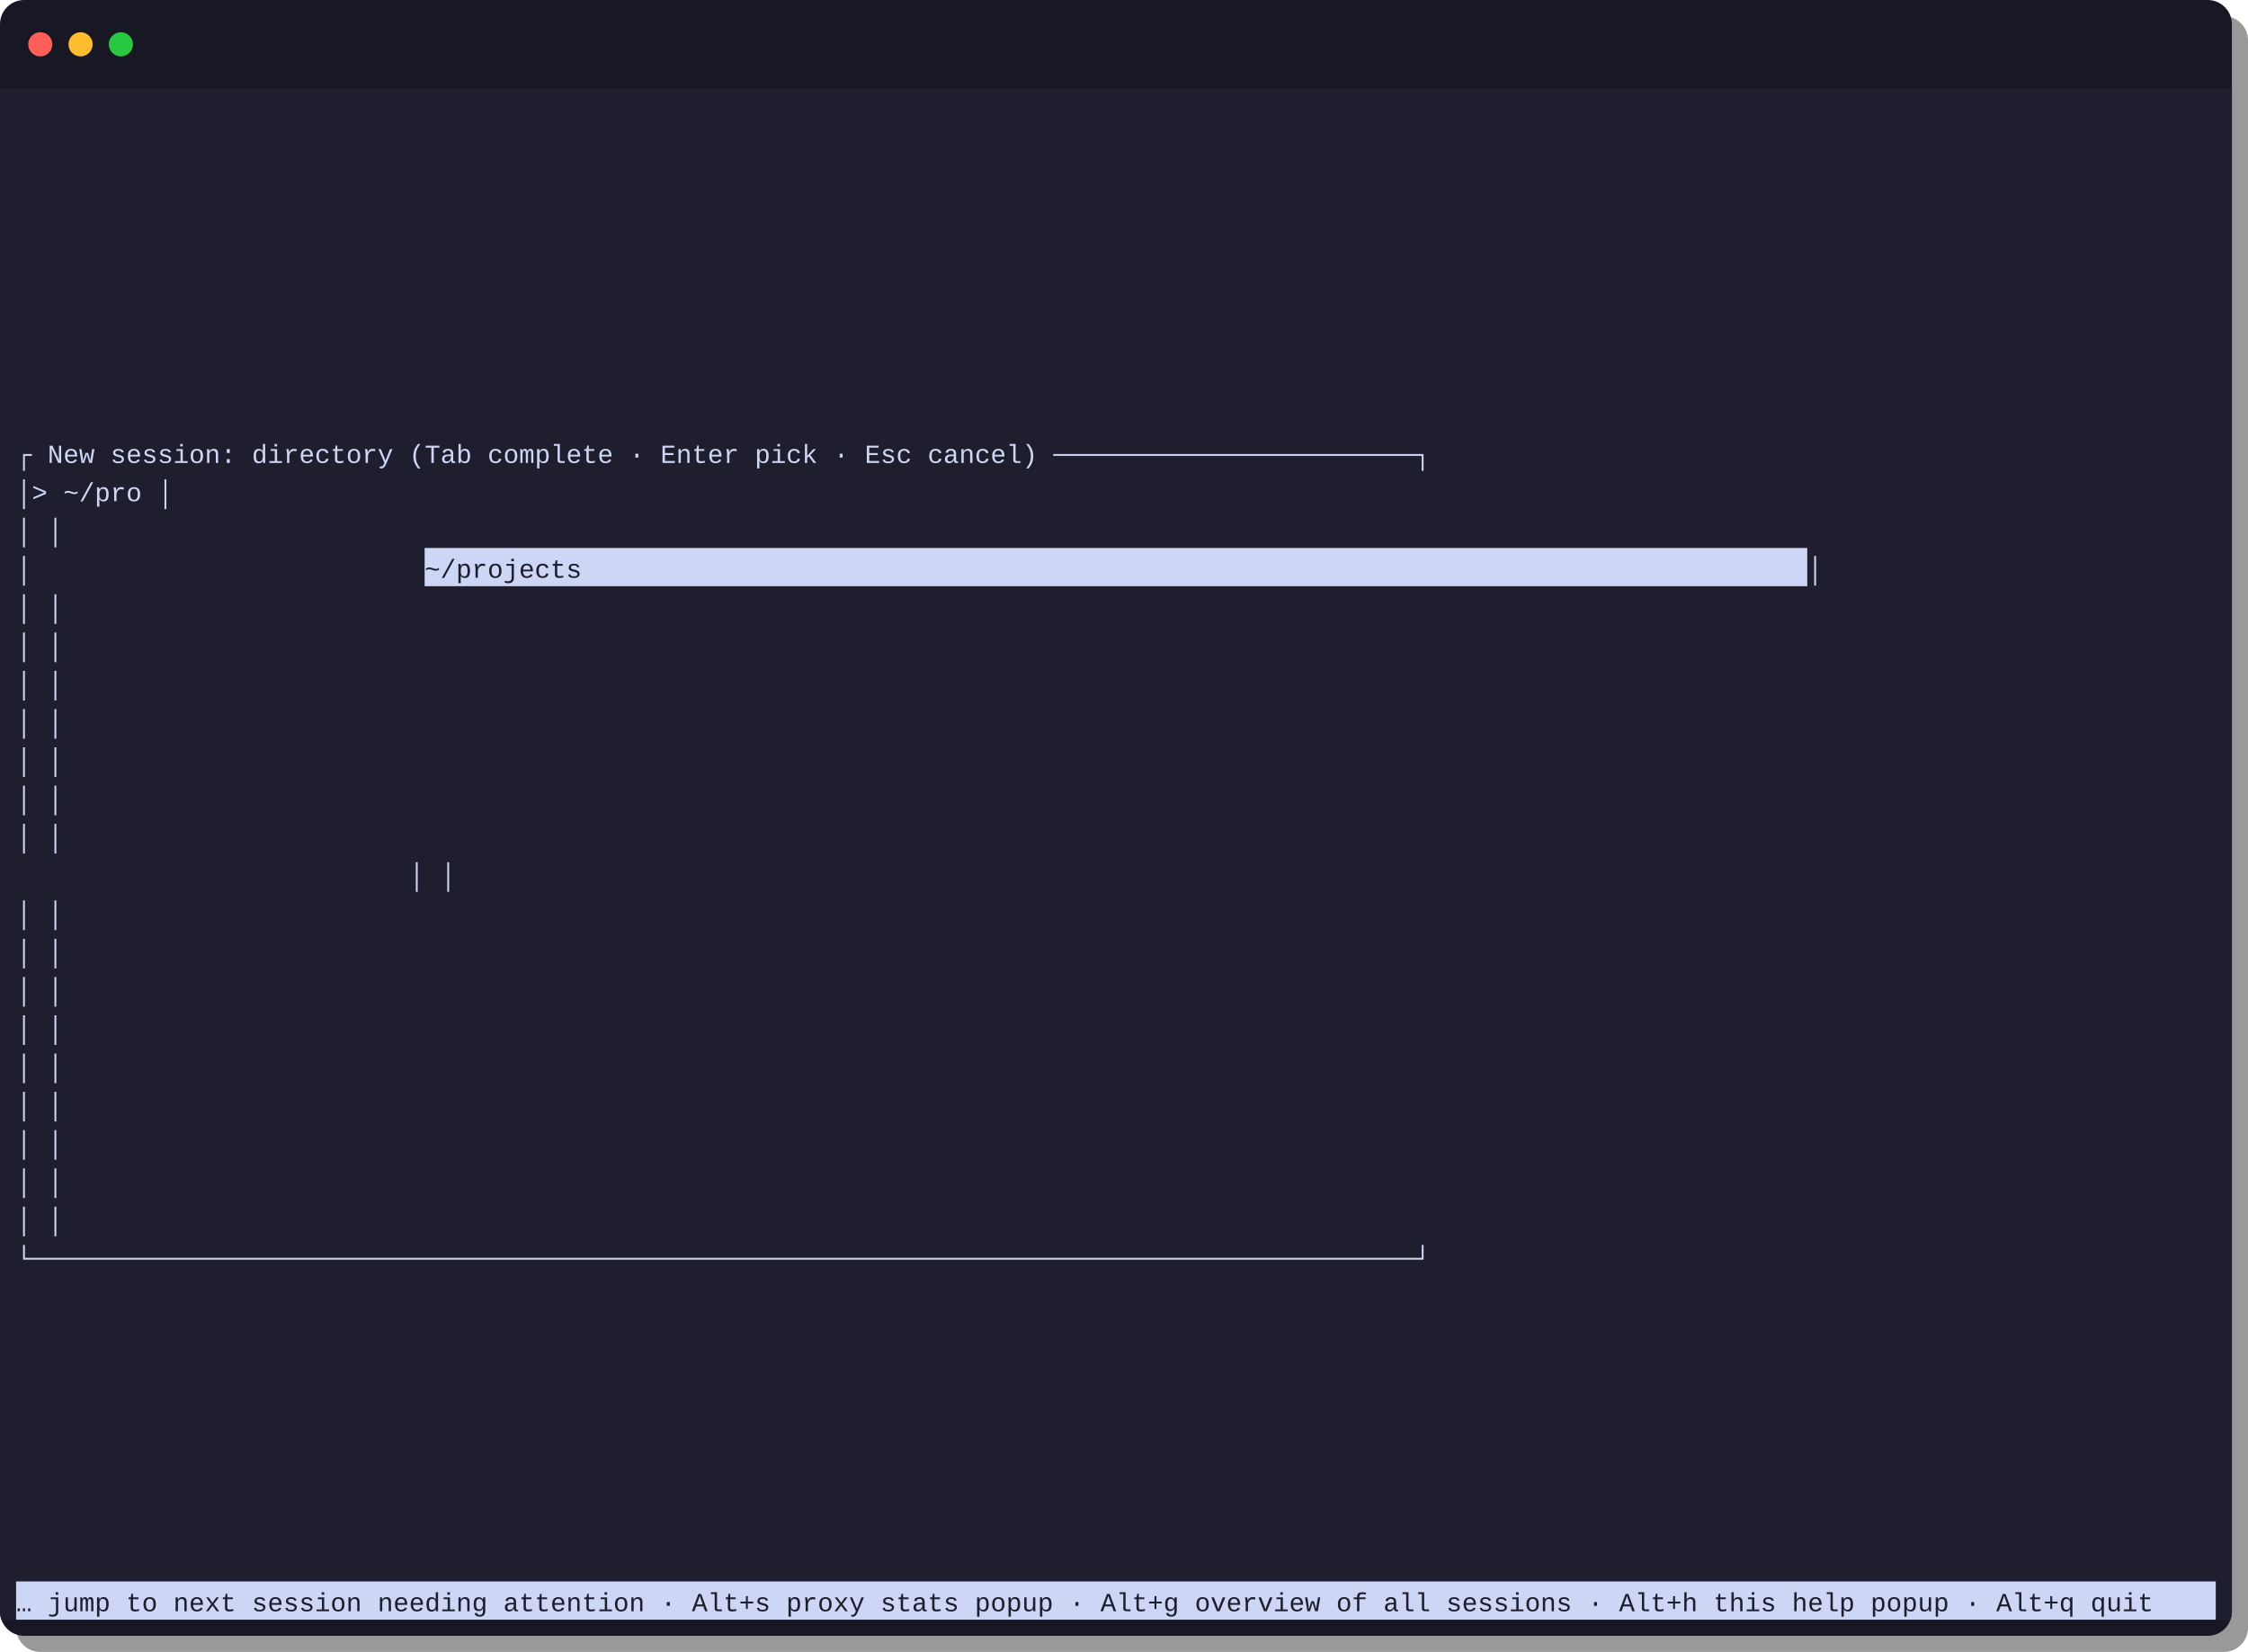
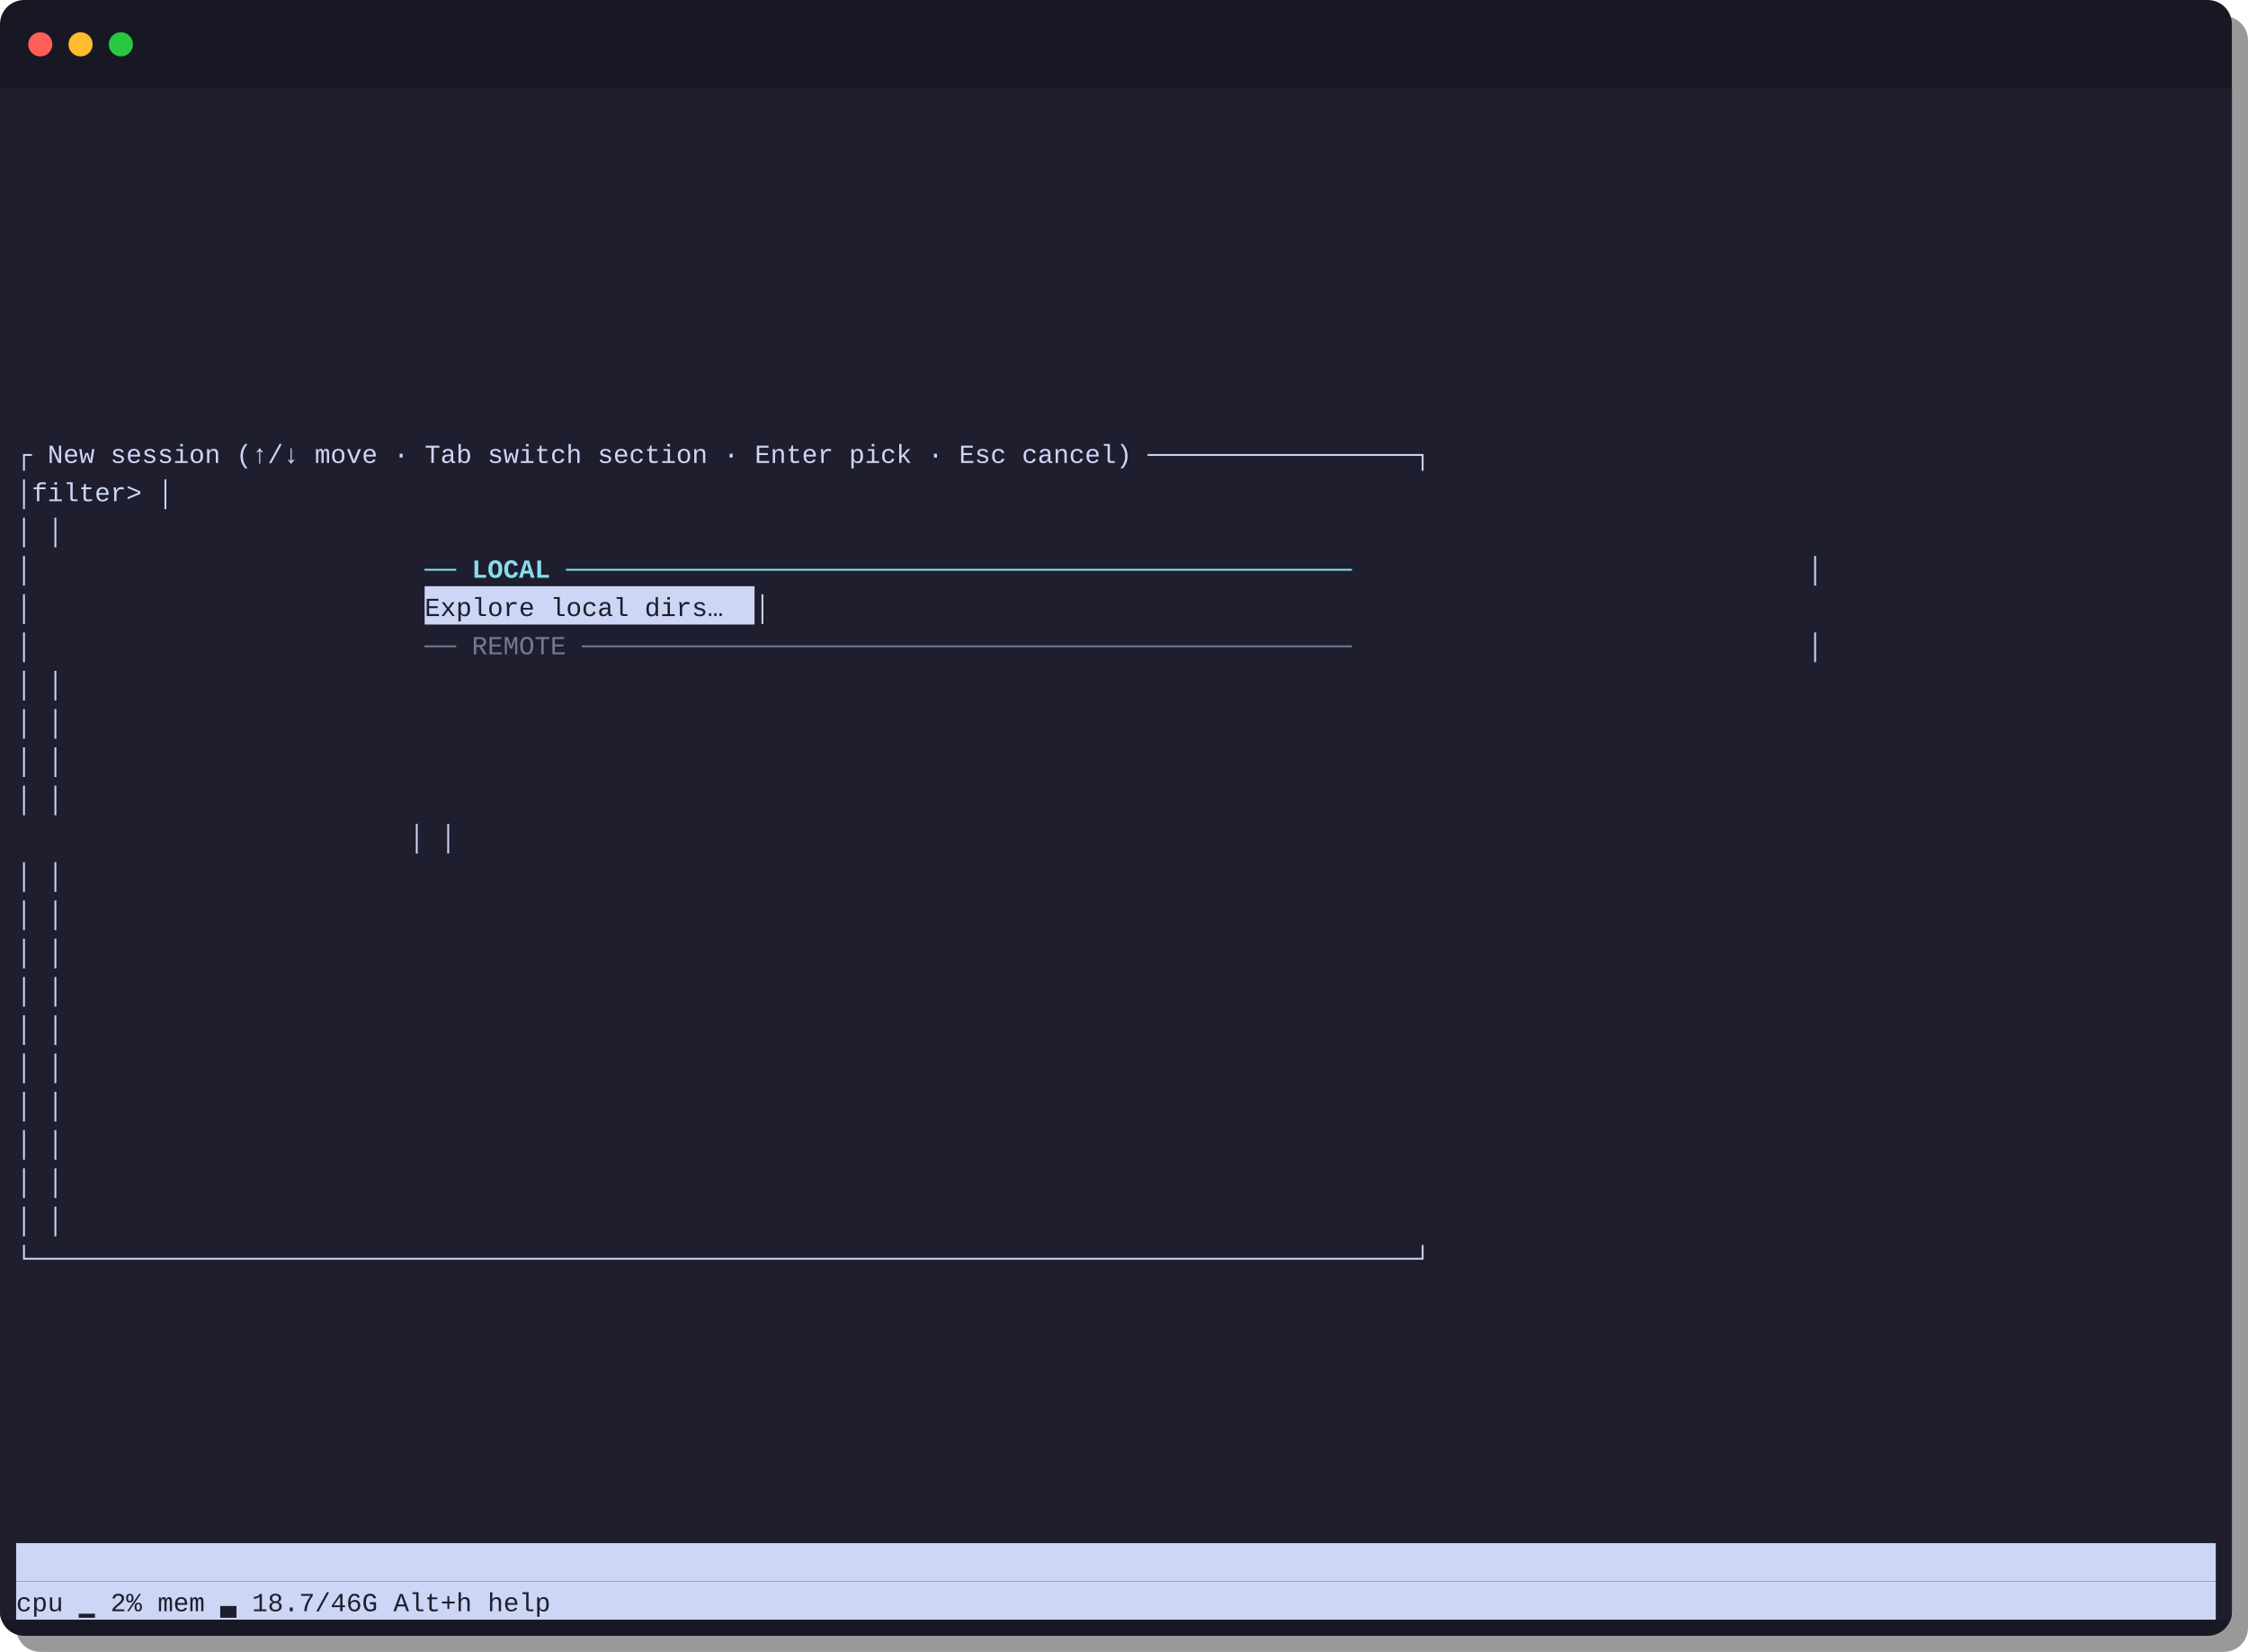
<svg xmlns="http://www.w3.org/2000/svg" width="1116" height="820" viewBox="0 0 1116 820">
  <defs>
    <style>.t { font-family: 'JetBrains Mono', 'Cascadia Code', 'Fira Code', 'Source Code Pro', 'Consolas', 'Courier New', monospace; font-size: 13px; font-feature-settings: 'liga' 0; }</style>
    <clipPath id="wc">
      <rect width="1108" height="812" rx="12" ry="12" />
    </clipPath>
  </defs>
  <rect x="8" y="8" width="1108" height="812" rx="12" ry="12" fill="rgba(0,0,0,0.40)" />
  <rect width="1108" height="812" rx="12" ry="12" fill="#181825" />
  <circle cx="20" cy="22" r="6" fill="#ff5f57" />
  <circle cx="40" cy="22" r="6" fill="#febc2e" />
  <circle cx="60" cy="22" r="6" fill="#28c840" />
  <g clip-path="url(#wc)">
    <rect y="44" width="1108" height="760" fill="#1e1e2e" />
-     <rect x="210.8" y="272.0" width="686.4" height="19.0" fill="#cdd6f4" />
+     <rect x="210.8" y="291.0" width="163.8" height="19.0" fill="#cdd6f4" />
+     <rect x="8.0" y="766.0" width="1092.0" height="19.0" fill="#cdd6f4" />
    <rect x="8.0" y="785.0" width="1092.0" height="19.0" fill="#cdd6f4" />
    <text y="58.8" class="t" />
    <text y="77.8" class="t" />
    <text y="96.8" class="t" />
    <text y="115.8" class="t" />
    <text y="134.8" class="t" />
    <text y="153.8" class="t" />
    <text y="172.8" class="t" />
    <text y="191.8" class="t" />
    <text y="210.8" class="t" />
    <text y="229.8" class="t">
-       <tspan x="8.0" style="fill:#cdd6f4">                         ┌ New session: directory (Tab complete · Enter pick · Esc cancel) ───────────────────────┐                         </tspan>
+       <tspan x="8.0" style="fill:#cdd6f4">                         ┌ New session (↑/↓ move · Tab switch section · Enter pick · Esc cancel) ─────────────────┐                         </tspan>
    </text>
    <text y="248.8" class="t">
-       <tspan x="8.0" style="fill:#cdd6f4">                         │&gt; ~/pro                                                                                 │                         </tspan>
+       <tspan x="8.0" style="fill:#cdd6f4">                         │filter&gt;                                                                                 │                         </tspan>
    </text>
    <text y="267.8" class="t">
      <tspan x="8.0" style="fill:#cdd6f4">                         │                                                                                        │                         </tspan>
    </text>
    <text y="286.8" class="t">
      <tspan x="8.0" style="fill:#cdd6f4">                         │</tspan>
-       <tspan x="210.8" style="fill:#1e1e2e">~/projects                                                                              </tspan>
+       <tspan x="210.8" style="fill:#89dceb;font-weight:bold">── LOCAL ──────────────────────────────────────────────────                             </tspan>
      <tspan x="897.2" style="fill:#cdd6f4">│                         </tspan>
    </text>
    <text y="305.8" class="t">
-       <tspan x="8.0" style="fill:#cdd6f4">                         │                                                                                        │                         </tspan>
+       <tspan x="8.0" style="fill:#cdd6f4">                         │</tspan>
+       <tspan x="210.8" style="fill:#1e1e2e">  Explore local dirs…</tspan>
+       <tspan x="374.6" style="fill:#cdd6f4">                                                                   │                         </tspan>
    </text>
    <text y="324.8" class="t">
-       <tspan x="8.0" style="fill:#cdd6f4">                         │                                                                                        │                         </tspan>
+       <tspan x="8.0" style="fill:#cdd6f4">                         │</tspan>
+       <tspan x="210.8" style="fill:#757a91">── REMOTE ─────────────────────────────────────────────────                             </tspan>
+       <tspan x="897.2" style="fill:#cdd6f4">│                         </tspan>
    </text>
    <text y="343.8" class="t">
      <tspan x="8.0" style="fill:#cdd6f4">                         │                                                                                        │                         </tspan>
    </text>
    <text y="362.8" class="t">
      <tspan x="8.0" style="fill:#cdd6f4">                         │                                                                                        │                         </tspan>
    </text>
    <text y="381.8" class="t">
      <tspan x="8.0" style="fill:#cdd6f4">                         │                                                                                        │                         </tspan>
    </text>
    <text y="400.8" class="t">
      <tspan x="8.0" style="fill:#cdd6f4">                         │                                                                                        │                         </tspan>
    </text>
    <text y="419.8" class="t">
-       <tspan x="8.0" style="fill:#cdd6f4">                         │                                                                                        │                         </tspan>
+       <tspan x="203.0" style="fill:#cdd6f4">│                                                                                        │</tspan>
    </text>
    <text y="438.8" class="t">
-       <tspan x="203.0" style="fill:#cdd6f4">│                                                                                        │</tspan>
+       <tspan x="8.0" style="fill:#cdd6f4">                         │                                                                                        │                         </tspan>
    </text>
    <text y="457.8" class="t">
      <tspan x="8.0" style="fill:#cdd6f4">                         │                                                                                        │                         </tspan>
    </text>
    <text y="476.8" class="t">
      <tspan x="8.0" style="fill:#cdd6f4">                         │                                                                                        │                         </tspan>
    </text>
    <text y="495.8" class="t">
      <tspan x="8.0" style="fill:#cdd6f4">                         │                                                                                        │                         </tspan>
    </text>
    <text y="514.8" class="t">
      <tspan x="8.0" style="fill:#cdd6f4">                         │                                                                                        │                         </tspan>
    </text>
    <text y="533.8" class="t">
      <tspan x="8.0" style="fill:#cdd6f4">                         │                                                                                        │                         </tspan>
    </text>
    <text y="552.8" class="t">
      <tspan x="8.0" style="fill:#cdd6f4">                         │                                                                                        │                         </tspan>
    </text>
    <text y="571.8" class="t">
      <tspan x="8.0" style="fill:#cdd6f4">                         │                                                                                        │                         </tspan>
    </text>
    <text y="590.8" class="t">
      <tspan x="8.0" style="fill:#cdd6f4">                         │                                                                                        │                         </tspan>
    </text>
    <text y="609.8" class="t">
      <tspan x="8.0" style="fill:#cdd6f4">                         │                                                                                        │                         </tspan>
    </text>
    <text y="628.8" class="t">
      <tspan x="8.0" style="fill:#cdd6f4">                         └────────────────────────────────────────────────────────────────────────────────────────┘                         </tspan>
    </text>
    <text y="647.8" class="t" />
    <text y="666.8" class="t" />
    <text y="685.8" class="t" />
    <text y="704.8" class="t" />
    <text y="723.8" class="t" />
    <text y="742.8" class="t" />
    <text y="761.8" class="t" />
    <text y="780.8" class="t" />
    <text y="799.8" class="t">
-       <tspan x="8.0" style="fill:#1e1e2e">   … jump to next session needing attention · Alt+s proxy stats popup · Alt+g overview of all sessions · Alt+h this help popup · Alt+q quit </tspan>
+       <tspan x="8.0" style="fill:#1e1e2e"> cpu ▁ 2%  mem ▃ 18.7/46G                                                                                                        Alt+h help </tspan>
    </text>
  </g>
</svg>
